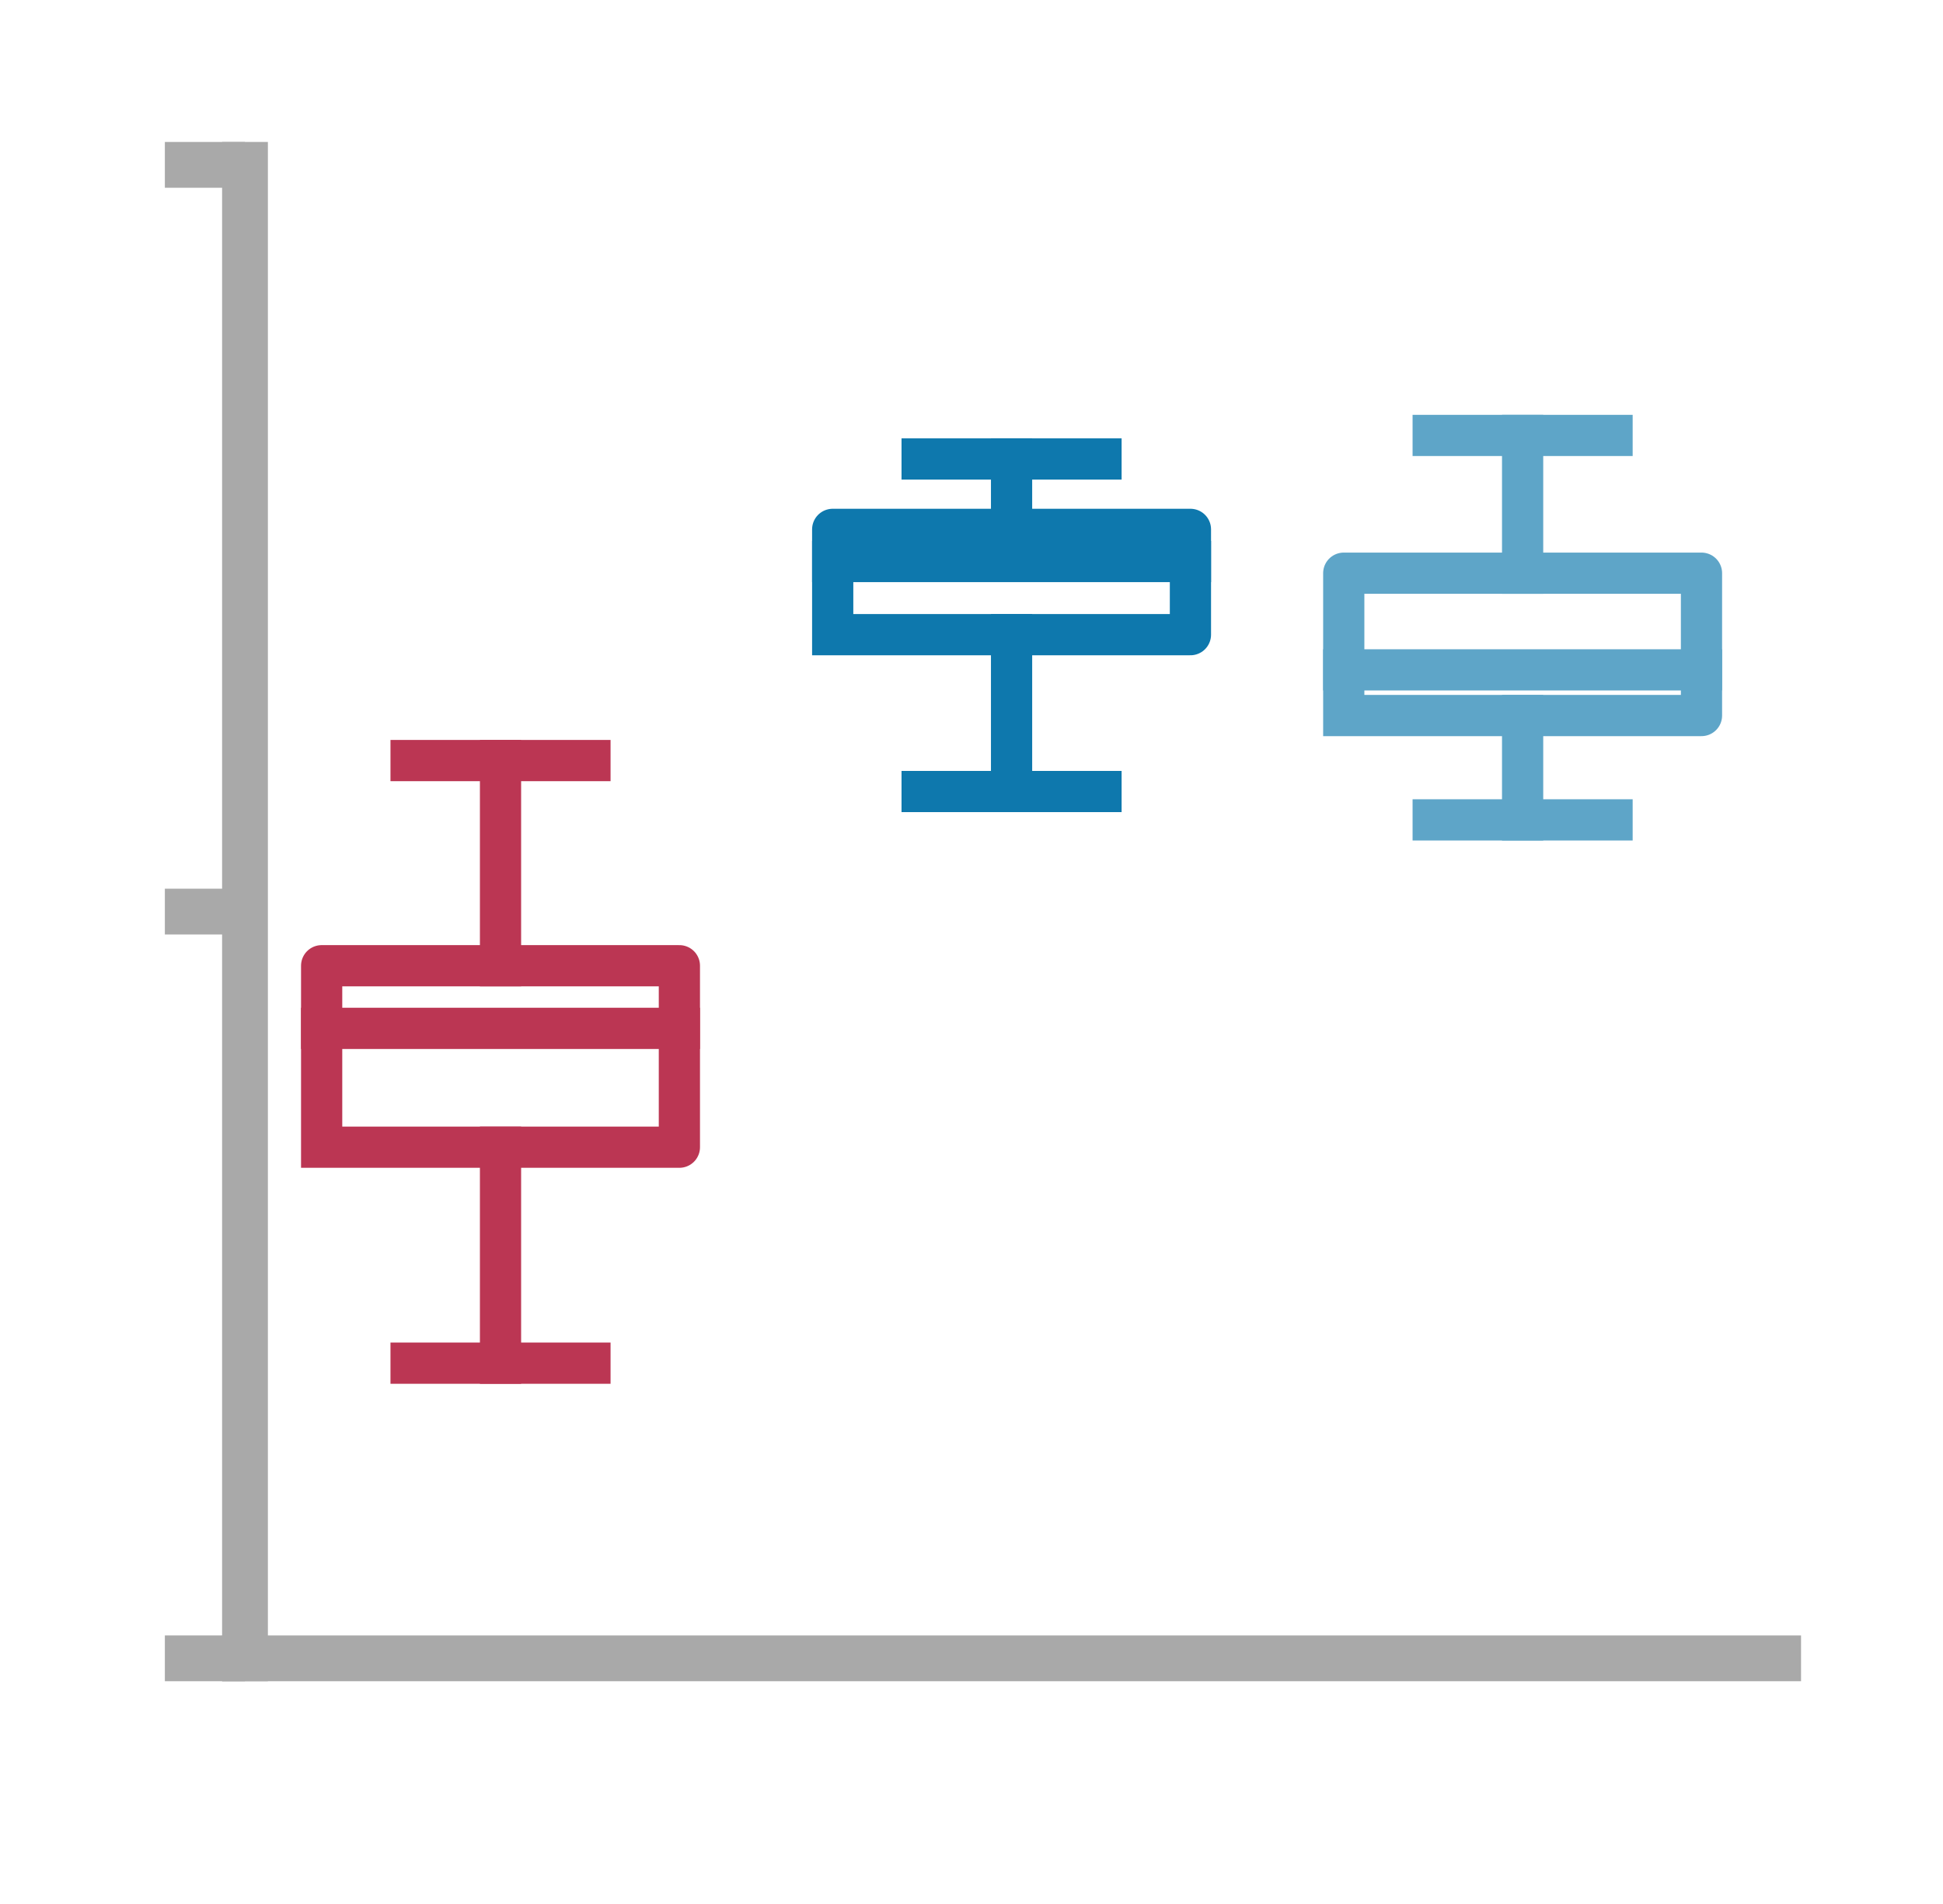
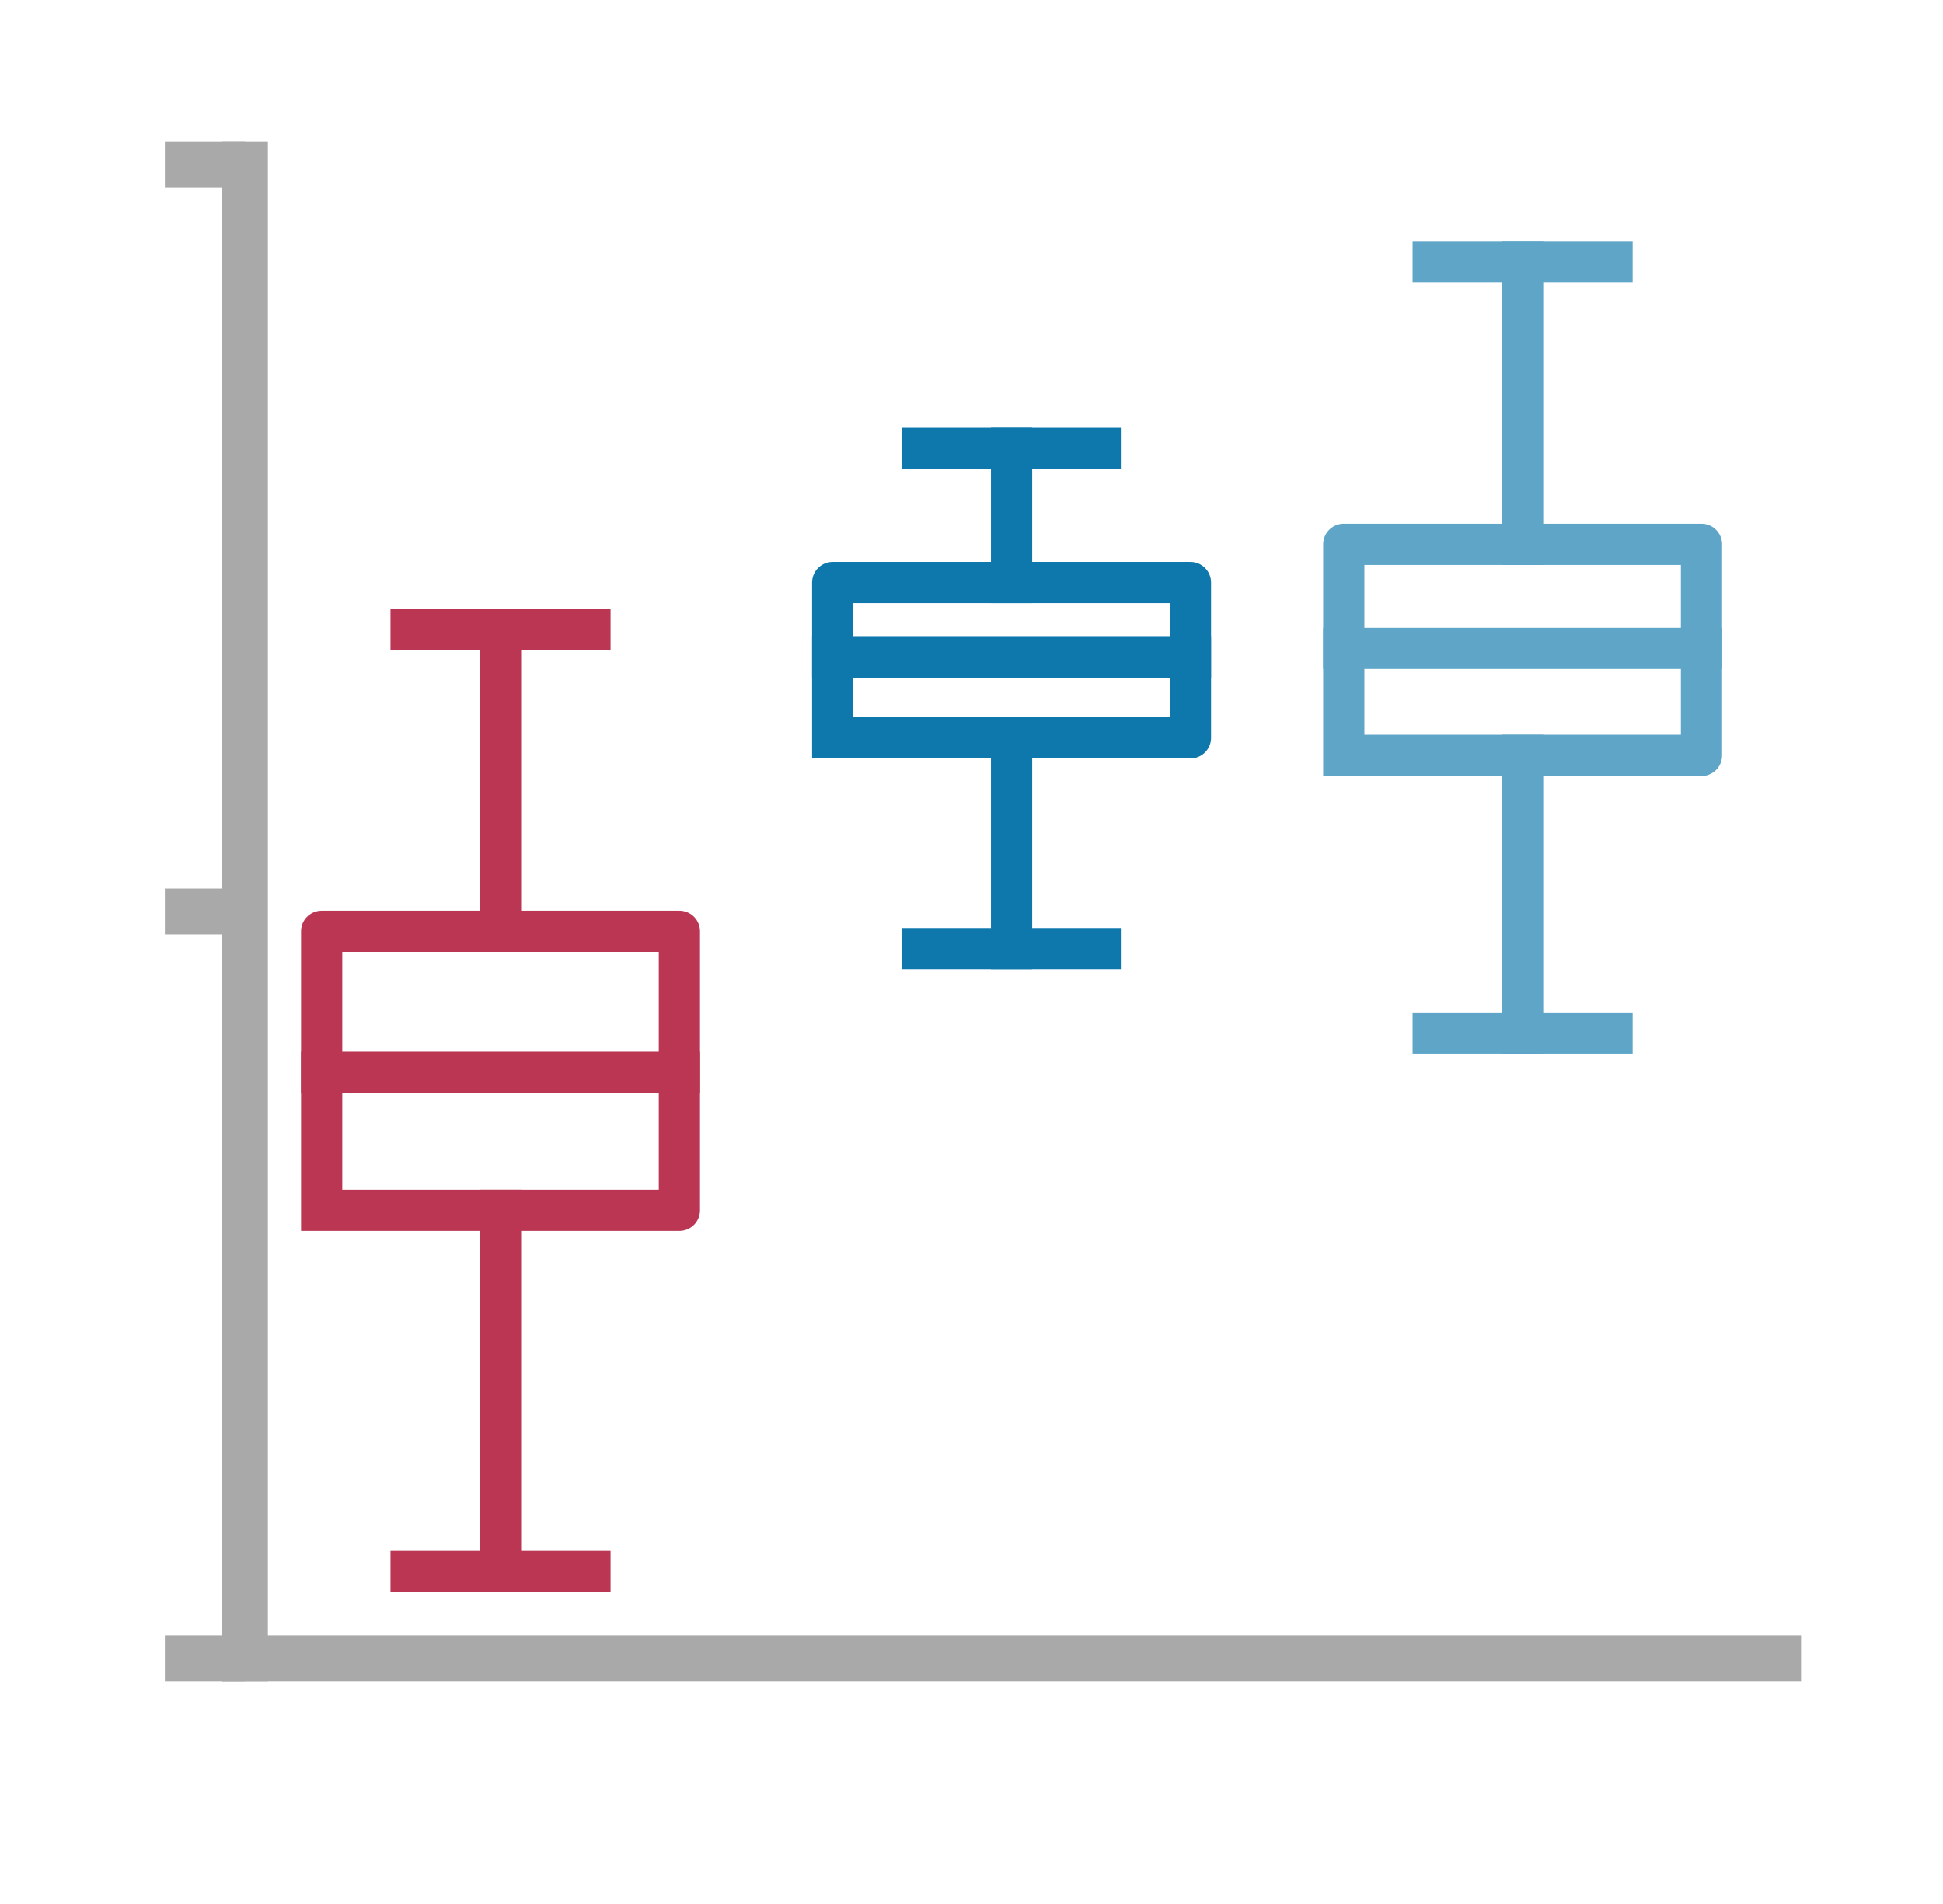
<svg xmlns="http://www.w3.org/2000/svg" xmlns:xlink="http://www.w3.org/1999/xlink" height="83.132pt" version="1.1" viewBox="0 0 84.86 83.132" width="84.86pt">
  <defs>
    <style type="text/css">*{stroke-linecap:butt;stroke-linejoin:round;}</style>
  </defs>
  <g id="figure_1">
    <g id="patch_1">
      <path d="M 0 83.132  L 84.86 83.132  L 84.86 0  L 0 0  z " style="fill:none;" />
    </g>
    <g id="axes_1">
      <g id="patch_2">
        <path d="M 10.7 72.432  L 77.66 72.432  L 77.66 7.2  L 10.7 7.2  z " style="fill:none;" />
      </g>
      <g id="matplotlib.axis_1" />
      <g id="matplotlib.axis_2">
        <g id="ytick_1">
          <g id="line2d_1">
            <defs>
-               <path d="M 0 0  L -3.5 0  " id="mdb86d18fcf" style="stroke:#a9a9a9;stroke-width:2;" />
+               <path d="M 0 0  L -3.5 0  " id="m3ec96b4e17" style="stroke:#a9a9a9;stroke-width:2;" />
            </defs>
            <g>
-               <use style="fill:#a9a9a9;stroke:#a9a9a9;stroke-width:2;" x="10.7" xlink:href="#mdb86d18fcf" y="72.432" />
+               <use style="fill:#a9a9a9;stroke:#a9a9a9;stroke-width:2;" x="10.7" xlink:href="#m3ec96b4e17" y="72.432" />
            </g>
          </g>
        </g>
        <g id="ytick_2">
          <g id="line2d_2">
            <g>
-               <use style="fill:#a9a9a9;stroke:#a9a9a9;stroke-width:2;" x="10.7" xlink:href="#mdb86d18fcf" y="39.816" />
+               <use style="fill:#a9a9a9;stroke:#a9a9a9;stroke-width:2;" x="10.7" xlink:href="#m3ec96b4e17" y="39.816" />
            </g>
          </g>
        </g>
        <g id="ytick_3">
          <g id="line2d_3">
            <g>
-               <use style="fill:#a9a9a9;stroke:#a9a9a9;stroke-width:2;" x="10.7" xlink:href="#mdb86d18fcf" y="7.2" />
+               <use style="fill:#a9a9a9;stroke:#a9a9a9;stroke-width:2;" x="10.7" xlink:href="#m3ec96b4e17" y="7.2" />
            </g>
          </g>
        </g>
      </g>
      <g id="line2d_4">
-         <path clip-path="url(#p11fb6ef5a0)" d="M 14.048 50.107  L 29.672 50.107  L 29.672 42.181  L 14.048 42.181  L 14.048 50.107  " style="fill:none;stroke:#bb3653;stroke-linecap:square;stroke-width:1.8;" />
+         <path clip-path="url(#pec8333ceaf)" d="M 14.048 52.863  L 29.672 52.863  L 29.672 40.681  L 14.048 40.681  L 14.048 52.863  " style="fill:none;stroke:#bb3653;stroke-linecap:square;stroke-width:1.8;" />
      </g>
      <g id="line2d_5">
-         <path clip-path="url(#p11fb6ef5a0)" d="M 21.86 50.107  L 21.86 59.54  " style="fill:none;stroke:#bb3653;stroke-linecap:square;stroke-width:1.8;" />
+         <path clip-path="url(#pec8333ceaf)" d="M 21.86 52.863  L 21.86 68.64  " style="fill:none;stroke:#bb3653;stroke-linecap:square;stroke-width:1.8;" />
      </g>
      <g id="line2d_6">
-         <path clip-path="url(#p11fb6ef5a0)" d="M 21.86 42.181  L 21.86 33.22  " style="fill:none;stroke:#bb3653;stroke-linecap:square;stroke-width:1.8;" />
+         <path clip-path="url(#pec8333ceaf)" d="M 21.86 40.681  L 21.86 27.487  " style="fill:none;stroke:#bb3653;stroke-linecap:square;stroke-width:1.8;" />
      </g>
      <g id="line2d_7">
-         <path clip-path="url(#p11fb6ef5a0)" d="M 17.954 59.54  L 25.766 59.54  " style="fill:none;stroke:#bb3653;stroke-linecap:square;stroke-width:1.8;" />
+         <path clip-path="url(#pec8333ceaf)" d="M 17.954 68.64  L 25.766 68.64  " style="fill:none;stroke:#bb3653;stroke-linecap:square;stroke-width:1.8;" />
      </g>
      <g id="line2d_8">
-         <path clip-path="url(#p11fb6ef5a0)" d="M 17.954 33.22  L 25.766 33.22  " style="fill:none;stroke:#bb3653;stroke-linecap:square;stroke-width:1.8;" />
+         <path clip-path="url(#pec8333ceaf)" d="M 17.954 27.487  L 25.766 27.487  " style="fill:none;stroke:#bb3653;stroke-linecap:square;stroke-width:1.8;" />
      </g>
      <g id="line2d_9">
-         <path clip-path="url(#p11fb6ef5a0)" d="M 36.368 27.721  L 51.992 27.721  L 51.992 23.122  L 36.368 23.122  L 36.368 27.721  " style="fill:none;stroke:#0e78ad;stroke-linecap:square;stroke-width:1.8;" />
+         <path clip-path="url(#pec8333ceaf)" d="M 36.368 32.228  L 51.992 32.228  L 51.992 25.442  L 36.368 25.442  L 36.368 32.228  " style="fill:none;stroke:#0e78ad;stroke-linecap:square;stroke-width:1.8;" />
      </g>
      <g id="line2d_10">
-         <path clip-path="url(#p11fb6ef5a0)" d="M 44.18 27.721  L 44.18 34.572  " style="fill:none;stroke:#0e78ad;stroke-linecap:square;stroke-width:1.8;" />
+         <path clip-path="url(#pec8333ceaf)" d="M 44.18 32.228  L 44.18 41.438  " style="fill:none;stroke:#0e78ad;stroke-linecap:square;stroke-width:1.8;" />
      </g>
      <g id="line2d_11">
-         <path clip-path="url(#p11fb6ef5a0)" d="M 44.18 23.122  L 44.18 20.047  " style="fill:none;stroke:#0e78ad;stroke-linecap:square;stroke-width:1.8;" />
+         <path clip-path="url(#pec8333ceaf)" d="M 44.18 25.442  L 44.18 19.587  " style="fill:none;stroke:#0e78ad;stroke-linecap:square;stroke-width:1.8;" />
      </g>
      <g id="line2d_12">
-         <path clip-path="url(#p11fb6ef5a0)" d="M 40.274 34.572  L 48.086 34.572  " style="fill:none;stroke:#0e78ad;stroke-linecap:square;stroke-width:1.8;" />
+         <path clip-path="url(#pec8333ceaf)" d="M 40.274 41.438  L 48.086 41.438  " style="fill:none;stroke:#0e78ad;stroke-linecap:square;stroke-width:1.8;" />
      </g>
      <g id="line2d_13">
-         <path clip-path="url(#p11fb6ef5a0)" d="M 40.274 20.047  L 48.086 20.047  " style="fill:none;stroke:#0e78ad;stroke-linecap:square;stroke-width:1.8;" />
+         <path clip-path="url(#pec8333ceaf)" d="M 40.274 19.587  L 48.086 19.587  " style="fill:none;stroke:#0e78ad;stroke-linecap:square;stroke-width:1.8;" />
      </g>
      <g id="line2d_14">
-         <path clip-path="url(#p11fb6ef5a0)" d="M 58.688 31.253  L 74.312 31.253  L 74.312 25.036  L 58.688 25.036  L 58.688 31.253  " style="fill:none;stroke:#5ea5c8;stroke-linecap:square;stroke-width:1.8;" />
+         <path clip-path="url(#pec8333ceaf)" d="M 58.688 32.996  L 74.312 32.996  L 74.312 23.775  L 58.688 23.775  L 58.688 32.996  " style="fill:none;stroke:#5ea5c8;stroke-linecap:square;stroke-width:1.8;" />
      </g>
      <g id="line2d_15">
-         <path clip-path="url(#p11fb6ef5a0)" d="M 66.5 31.253  L 66.5 35.811  " style="fill:none;stroke:#5ea5c8;stroke-linecap:square;stroke-width:1.8;" />
+         <path clip-path="url(#pec8333ceaf)" d="M 66.5 32.996  L 66.5 45.125  " style="fill:none;stroke:#5ea5c8;stroke-linecap:square;stroke-width:1.8;" />
      </g>
      <g id="line2d_16">
-         <path clip-path="url(#p11fb6ef5a0)" d="M 66.5 25.036  L 66.5 19.019  " style="fill:none;stroke:#5ea5c8;stroke-linecap:square;stroke-width:1.8;" />
+         <path clip-path="url(#pec8333ceaf)" d="M 66.5 23.775  L 66.5 11.434  " style="fill:none;stroke:#5ea5c8;stroke-linecap:square;stroke-width:1.8;" />
      </g>
      <g id="line2d_17">
-         <path clip-path="url(#p11fb6ef5a0)" d="M 62.594 35.811  L 70.406 35.811  " style="fill:none;stroke:#5ea5c8;stroke-linecap:square;stroke-width:1.8;" />
+         <path clip-path="url(#pec8333ceaf)" d="M 62.594 45.125  L 70.406 45.125  " style="fill:none;stroke:#5ea5c8;stroke-linecap:square;stroke-width:1.8;" />
      </g>
      <g id="line2d_18">
-         <path clip-path="url(#p11fb6ef5a0)" d="M 62.594 19.019  L 70.406 19.019  " style="fill:none;stroke:#5ea5c8;stroke-linecap:square;stroke-width:1.8;" />
+         <path clip-path="url(#pec8333ceaf)" d="M 62.594 11.434  L 70.406 11.434  " style="fill:none;stroke:#5ea5c8;stroke-linecap:square;stroke-width:1.8;" />
      </g>
      <g id="line2d_19">
-         <path clip-path="url(#p11fb6ef5a0)" d="M 14.048 44.917  L 29.672 44.917  " style="fill:none;stroke:#bb3653;stroke-linecap:square;stroke-width:1.8;" />
+         <path clip-path="url(#pec8333ceaf)" d="M 14.048 46.842  L 29.672 46.842  " style="fill:none;stroke:#bb3653;stroke-linecap:square;stroke-width:1.8;" />
      </g>
      <g id="line2d_20">
-         <path clip-path="url(#p11fb6ef5a0)" d="M 36.368 24.526  L 51.992 24.526  " style="fill:none;stroke:#0e78ad;stroke-linecap:square;stroke-width:1.8;" />
+         <path clip-path="url(#pec8333ceaf)" d="M 36.368 28.716  L 51.992 28.716  " style="fill:none;stroke:#0e78ad;stroke-linecap:square;stroke-width:1.8;" />
      </g>
      <g id="line2d_21">
-         <path clip-path="url(#p11fb6ef5a0)" d="M 58.688 29.258  L 74.312 29.258  " style="fill:none;stroke:#5ea5c8;stroke-linecap:square;stroke-width:1.8;" />
+         <path clip-path="url(#pec8333ceaf)" d="M 58.688 28.319  L 74.312 28.319  " style="fill:none;stroke:#5ea5c8;stroke-linecap:square;stroke-width:1.8;" />
      </g>
      <g id="patch_3">
        <path d="M 10.7 72.432  L 10.7 7.2  " style="fill:none;stroke:#a9a9a9;stroke-linecap:square;stroke-linejoin:miter;stroke-width:2;" />
      </g>
      <g id="patch_4">
        <path d="M 77.66 72.432  L 77.66 7.2  " style="fill:none;" />
      </g>
      <g id="patch_5">
        <path d="M 10.7 72.432  L 77.66 72.432  " style="fill:none;stroke:#a9a9a9;stroke-linecap:square;stroke-linejoin:miter;stroke-width:2;" />
      </g>
      <g id="patch_6">
        <path d="M 10.7 7.2  L 77.66 7.2  " style="fill:none;" />
      </g>
    </g>
  </g>
  <defs>
-     <clipPath id="p11fb6ef5a0">
+     <clipPath id="pec8333ceaf">
      <rect height="65.232" width="66.96" x="10.7" y="7.2" />
    </clipPath>
  </defs>
</svg>
